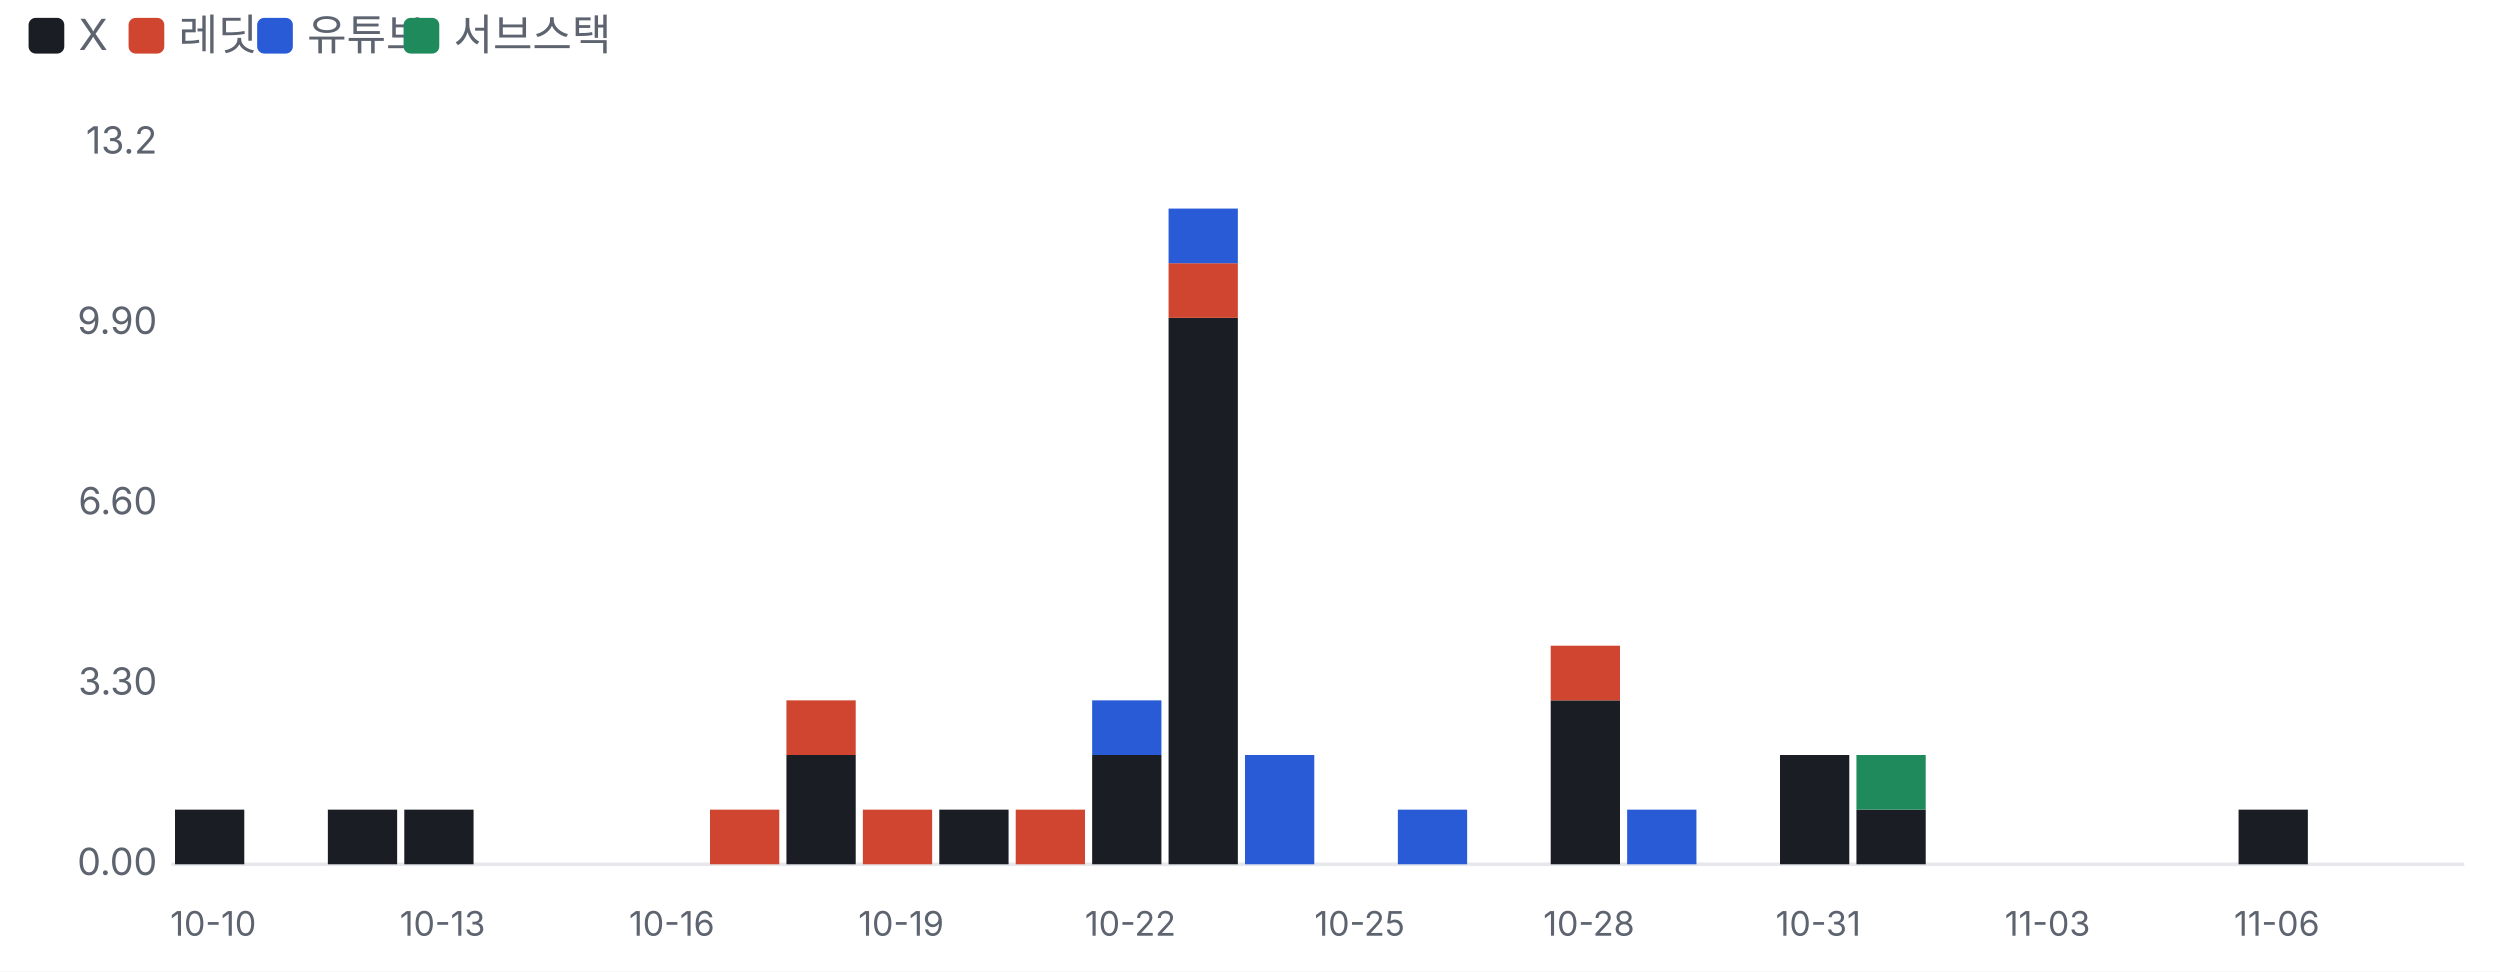
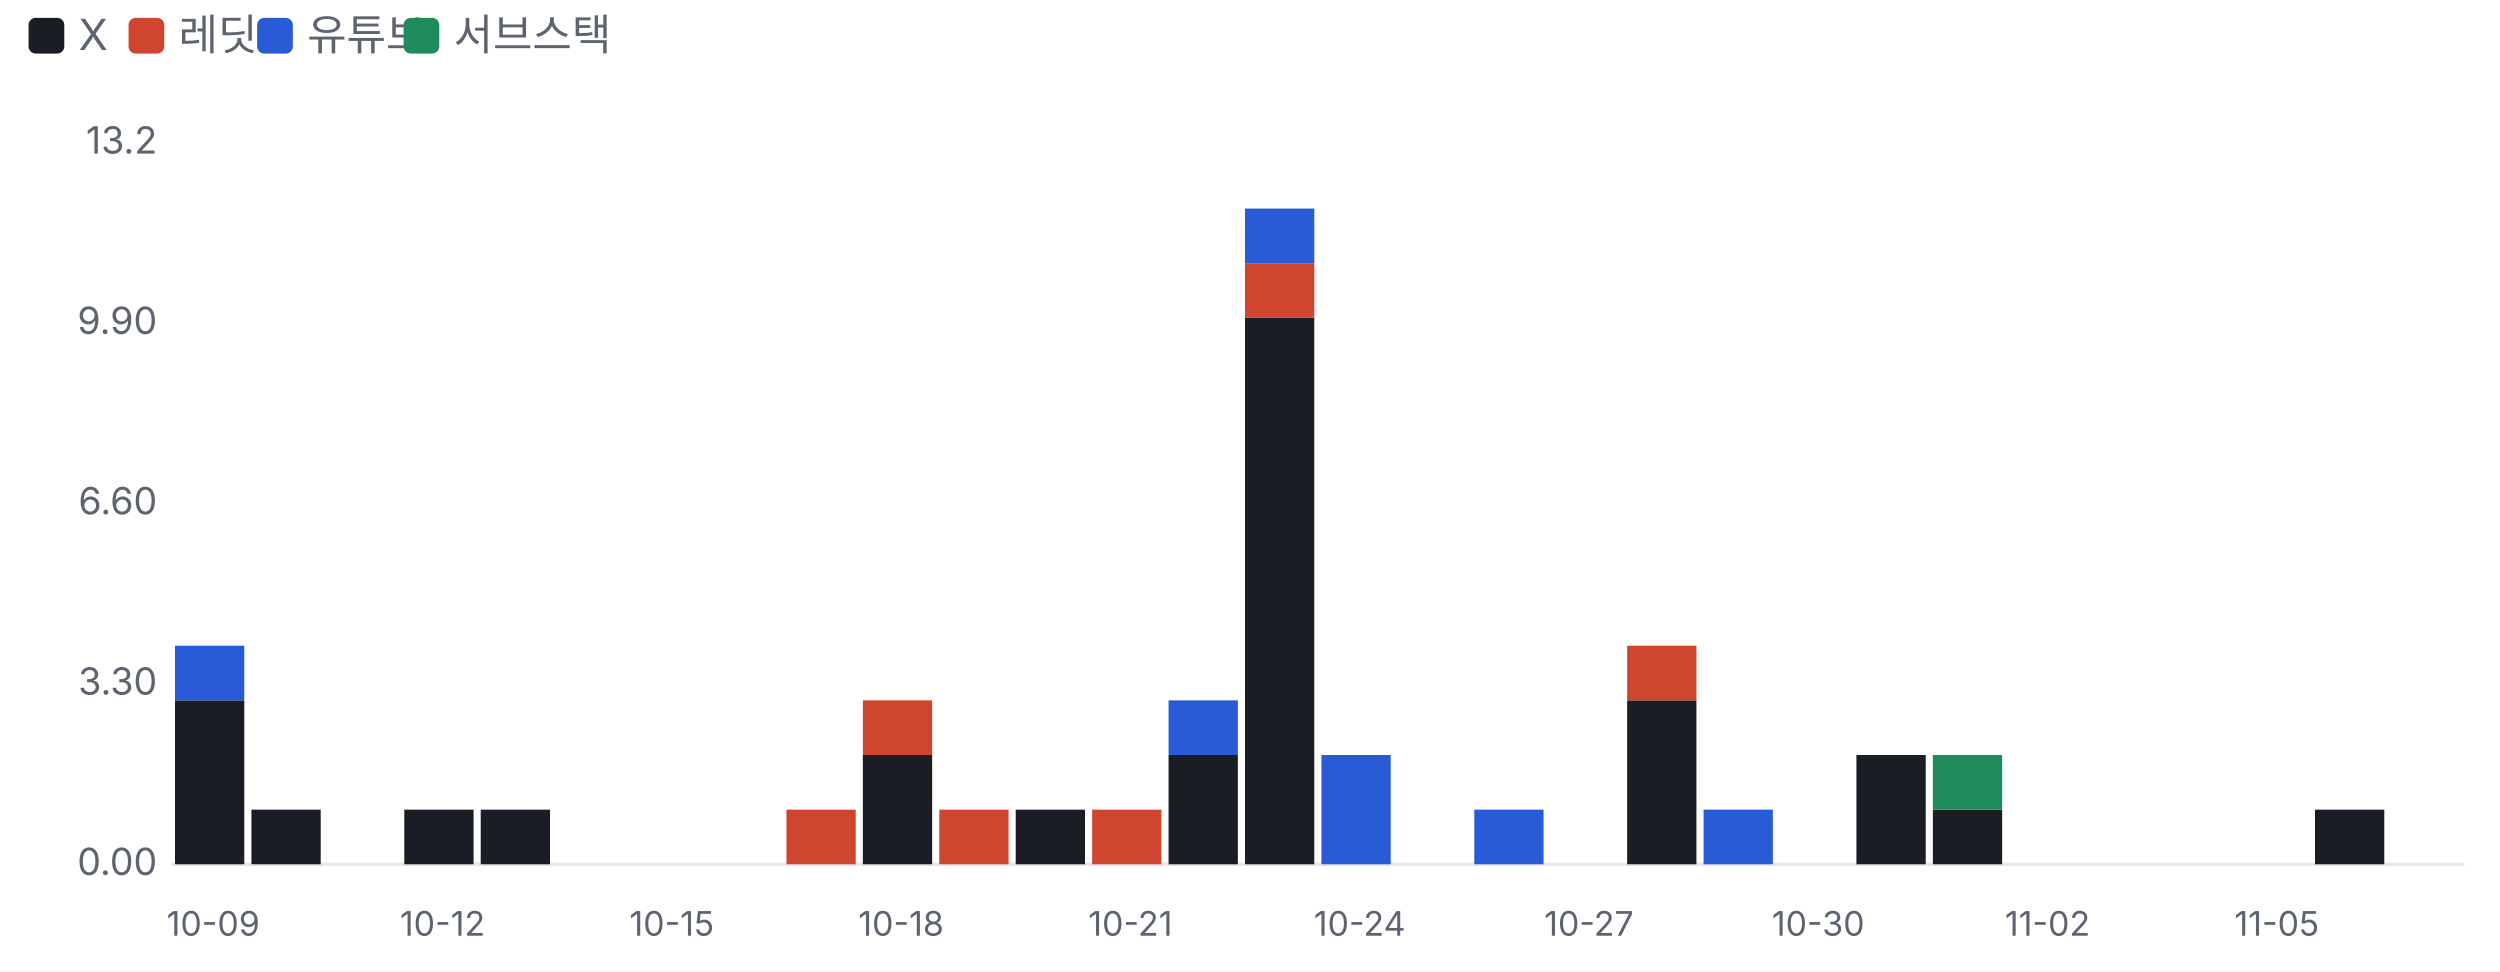
<svg xmlns="http://www.w3.org/2000/svg" viewBox="0 0 700 272" width="700" height="272">
  <style>text{fill:#5d6470;font-size:10.5px;font-family:-apple-system,'Apple SD Gothic Neo','Malgun Gothic',sans-serif}</style>
  <rect width="100%" height="100%" fill="#ffffff" />
  <rect x="8" y="5" width="10" height="10" rx="2" fill="#1a1d23" />
  <text x="22" y="14" style="font-size:12px">X</text>
  <rect x="36" y="5" width="10" height="10" rx="2" fill="#d0452f" />
  <text x="50" y="14" style="font-size:12px">레딧</text>
  <rect x="72" y="5" width="10" height="10" rx="2" fill="#2a5bd7" />
  <text x="86" y="14" style="font-size:12px">유튜브</text>
  <rect x="113" y="5" width="10" height="10" rx="2" fill="#1f8a5b" />
  <text x="127" y="14" style="font-size:12px">서브스택</text>
  <g transform="translate(0,22)">
    <line x1="48" x2="690" y1="220.0" y2="220.0" stroke="#e6e8ec" />
    <text x="44" y="223.0" text-anchor="end">0.00</text>
    <text x="44" y="172.5" text-anchor="end">3.30</text>
    <text x="44" y="122.0" text-anchor="end">6.60</text>
    <text x="44" y="71.5" text-anchor="end">9.90</text>
    <text x="44" y="21.0" text-anchor="end">13.2</text>
-     <rect x="49.0" y="204.7" width="19.4" height="15.3" fill="#1a1d23" />
-     <text x="59.7" y="240" text-anchor="middle" style="font-size:9.5px">10-10</text>
-     <rect x="91.8" y="204.7" width="19.4" height="15.3" fill="#1a1d23" />
+     <rect x="49.0" y="174.1" width="19.4" height="45.9" fill="#1a1d23" />
+     <rect x="49.0" y="158.8" width="19.4" height="15.3" fill="#2a5bd7" />
+     <text x="59.7" y="240" text-anchor="middle" style="font-size:9.5px">10-09</text>
+     <rect x="70.4" y="204.7" width="19.4" height="15.3" fill="#1a1d23" />
    <rect x="113.2" y="204.7" width="19.4" height="15.3" fill="#1a1d23" />
-     <text x="123.9" y="240" text-anchor="middle" style="font-size:9.5px">10-13</text>
-     <text x="188.1" y="240" text-anchor="middle" style="font-size:9.5px">10-16</text>
-     <rect x="198.8" y="204.7" width="19.4" height="15.3" fill="#d0452f" />
-     <rect x="220.2" y="189.4" width="19.4" height="30.6" fill="#1a1d23" />
-     <rect x="220.2" y="174.1" width="19.4" height="15.3" fill="#d0452f" />
-     <rect x="241.6" y="204.7" width="19.4" height="15.3" fill="#d0452f" />
-     <text x="252.3" y="240" text-anchor="middle" style="font-size:9.5px">10-19</text>
-     <rect x="263.0" y="204.7" width="19.4" height="15.3" fill="#1a1d23" />
-     <rect x="284.4" y="204.7" width="19.4" height="15.3" fill="#d0452f" />
-     <rect x="305.8" y="189.4" width="19.4" height="30.6" fill="#1a1d23" />
-     <rect x="305.8" y="174.1" width="19.4" height="15.3" fill="#2a5bd7" />
-     <text x="316.5" y="240" text-anchor="middle" style="font-size:9.5px">10-22</text>
-     <rect x="327.2" y="67.0" width="19.4" height="153.0" fill="#1a1d23" />
-     <rect x="327.2" y="51.7" width="19.4" height="15.3" fill="#d0452f" />
-     <rect x="327.2" y="36.4" width="19.4" height="15.3" fill="#2a5bd7" />
-     <rect x="348.6" y="189.4" width="19.4" height="30.6" fill="#2a5bd7" />
-     <text x="380.7" y="240" text-anchor="middle" style="font-size:9.5px">10-25</text>
-     <rect x="391.4" y="204.7" width="19.4" height="15.3" fill="#2a5bd7" />
-     <rect x="434.2" y="174.1" width="19.4" height="45.9" fill="#1a1d23" />
-     <rect x="434.2" y="158.8" width="19.4" height="15.3" fill="#d0452f" />
-     <text x="444.9" y="240" text-anchor="middle" style="font-size:9.5px">10-28</text>
-     <rect x="455.6" y="204.7" width="19.4" height="15.3" fill="#2a5bd7" />
-     <rect x="498.4" y="189.4" width="19.4" height="30.6" fill="#1a1d23" />
-     <text x="509.1" y="240" text-anchor="middle" style="font-size:9.5px">10-31</text>
-     <rect x="519.8" y="204.7" width="19.4" height="15.3" fill="#1a1d23" />
-     <rect x="519.8" y="189.4" width="19.4" height="15.3" fill="#1f8a5b" />
-     <text x="573.3" y="240" text-anchor="middle" style="font-size:9.5px">11-03</text>
-     <rect x="626.8" y="204.7" width="19.4" height="15.3" fill="#1a1d23" />
-     <text x="637.5" y="240" text-anchor="middle" style="font-size:9.5px">11-06</text>
+     <text x="123.9" y="240" text-anchor="middle" style="font-size:9.5px">10-12</text>
+     <rect x="134.6" y="204.7" width="19.4" height="15.3" fill="#1a1d23" />
+     <text x="188.1" y="240" text-anchor="middle" style="font-size:9.5px">10-15</text>
+     <rect x="220.2" y="204.7" width="19.4" height="15.3" fill="#d0452f" />
+     <rect x="241.6" y="189.4" width="19.4" height="30.6" fill="#1a1d23" />
+     <rect x="241.6" y="174.1" width="19.4" height="15.3" fill="#d0452f" />
+     <text x="252.3" y="240" text-anchor="middle" style="font-size:9.5px">10-18</text>
+     <rect x="263.0" y="204.7" width="19.4" height="15.3" fill="#d0452f" />
+     <rect x="284.4" y="204.7" width="19.4" height="15.3" fill="#1a1d23" />
+     <rect x="305.8" y="204.7" width="19.4" height="15.3" fill="#d0452f" />
+     <text x="316.5" y="240" text-anchor="middle" style="font-size:9.5px">10-21</text>
+     <rect x="327.2" y="189.4" width="19.4" height="30.6" fill="#1a1d23" />
+     <rect x="327.2" y="174.1" width="19.4" height="15.3" fill="#2a5bd7" />
+     <rect x="348.6" y="67.0" width="19.4" height="153.0" fill="#1a1d23" />
+     <rect x="348.6" y="51.7" width="19.4" height="15.3" fill="#d0452f" />
+     <rect x="348.6" y="36.4" width="19.4" height="15.3" fill="#2a5bd7" />
+     <rect x="370.0" y="189.4" width="19.4" height="30.6" fill="#2a5bd7" />
+     <text x="380.7" y="240" text-anchor="middle" style="font-size:9.5px">10-24</text>
+     <rect x="412.8" y="204.7" width="19.4" height="15.3" fill="#2a5bd7" />
+     <text x="444.9" y="240" text-anchor="middle" style="font-size:9.5px">10-27</text>
+     <rect x="455.6" y="174.1" width="19.4" height="45.9" fill="#1a1d23" />
+     <rect x="455.6" y="158.8" width="19.4" height="15.3" fill="#d0452f" />
+     <rect x="477.0" y="204.7" width="19.4" height="15.3" fill="#2a5bd7" />
+     <text x="509.1" y="240" text-anchor="middle" style="font-size:9.5px">10-30</text>
+     <rect x="519.8" y="189.4" width="19.4" height="30.6" fill="#1a1d23" />
+     <rect x="541.2" y="204.7" width="19.4" height="15.3" fill="#1a1d23" />
+     <rect x="541.2" y="189.4" width="19.4" height="15.3" fill="#1f8a5b" />
+     <text x="573.3" y="240" text-anchor="middle" style="font-size:9.5px">11-02</text>
+     <text x="637.5" y="240" text-anchor="middle" style="font-size:9.5px">11-05</text>
+     <rect x="648.2" y="204.7" width="19.4" height="15.3" fill="#1a1d23" />
  </g>
</svg>
